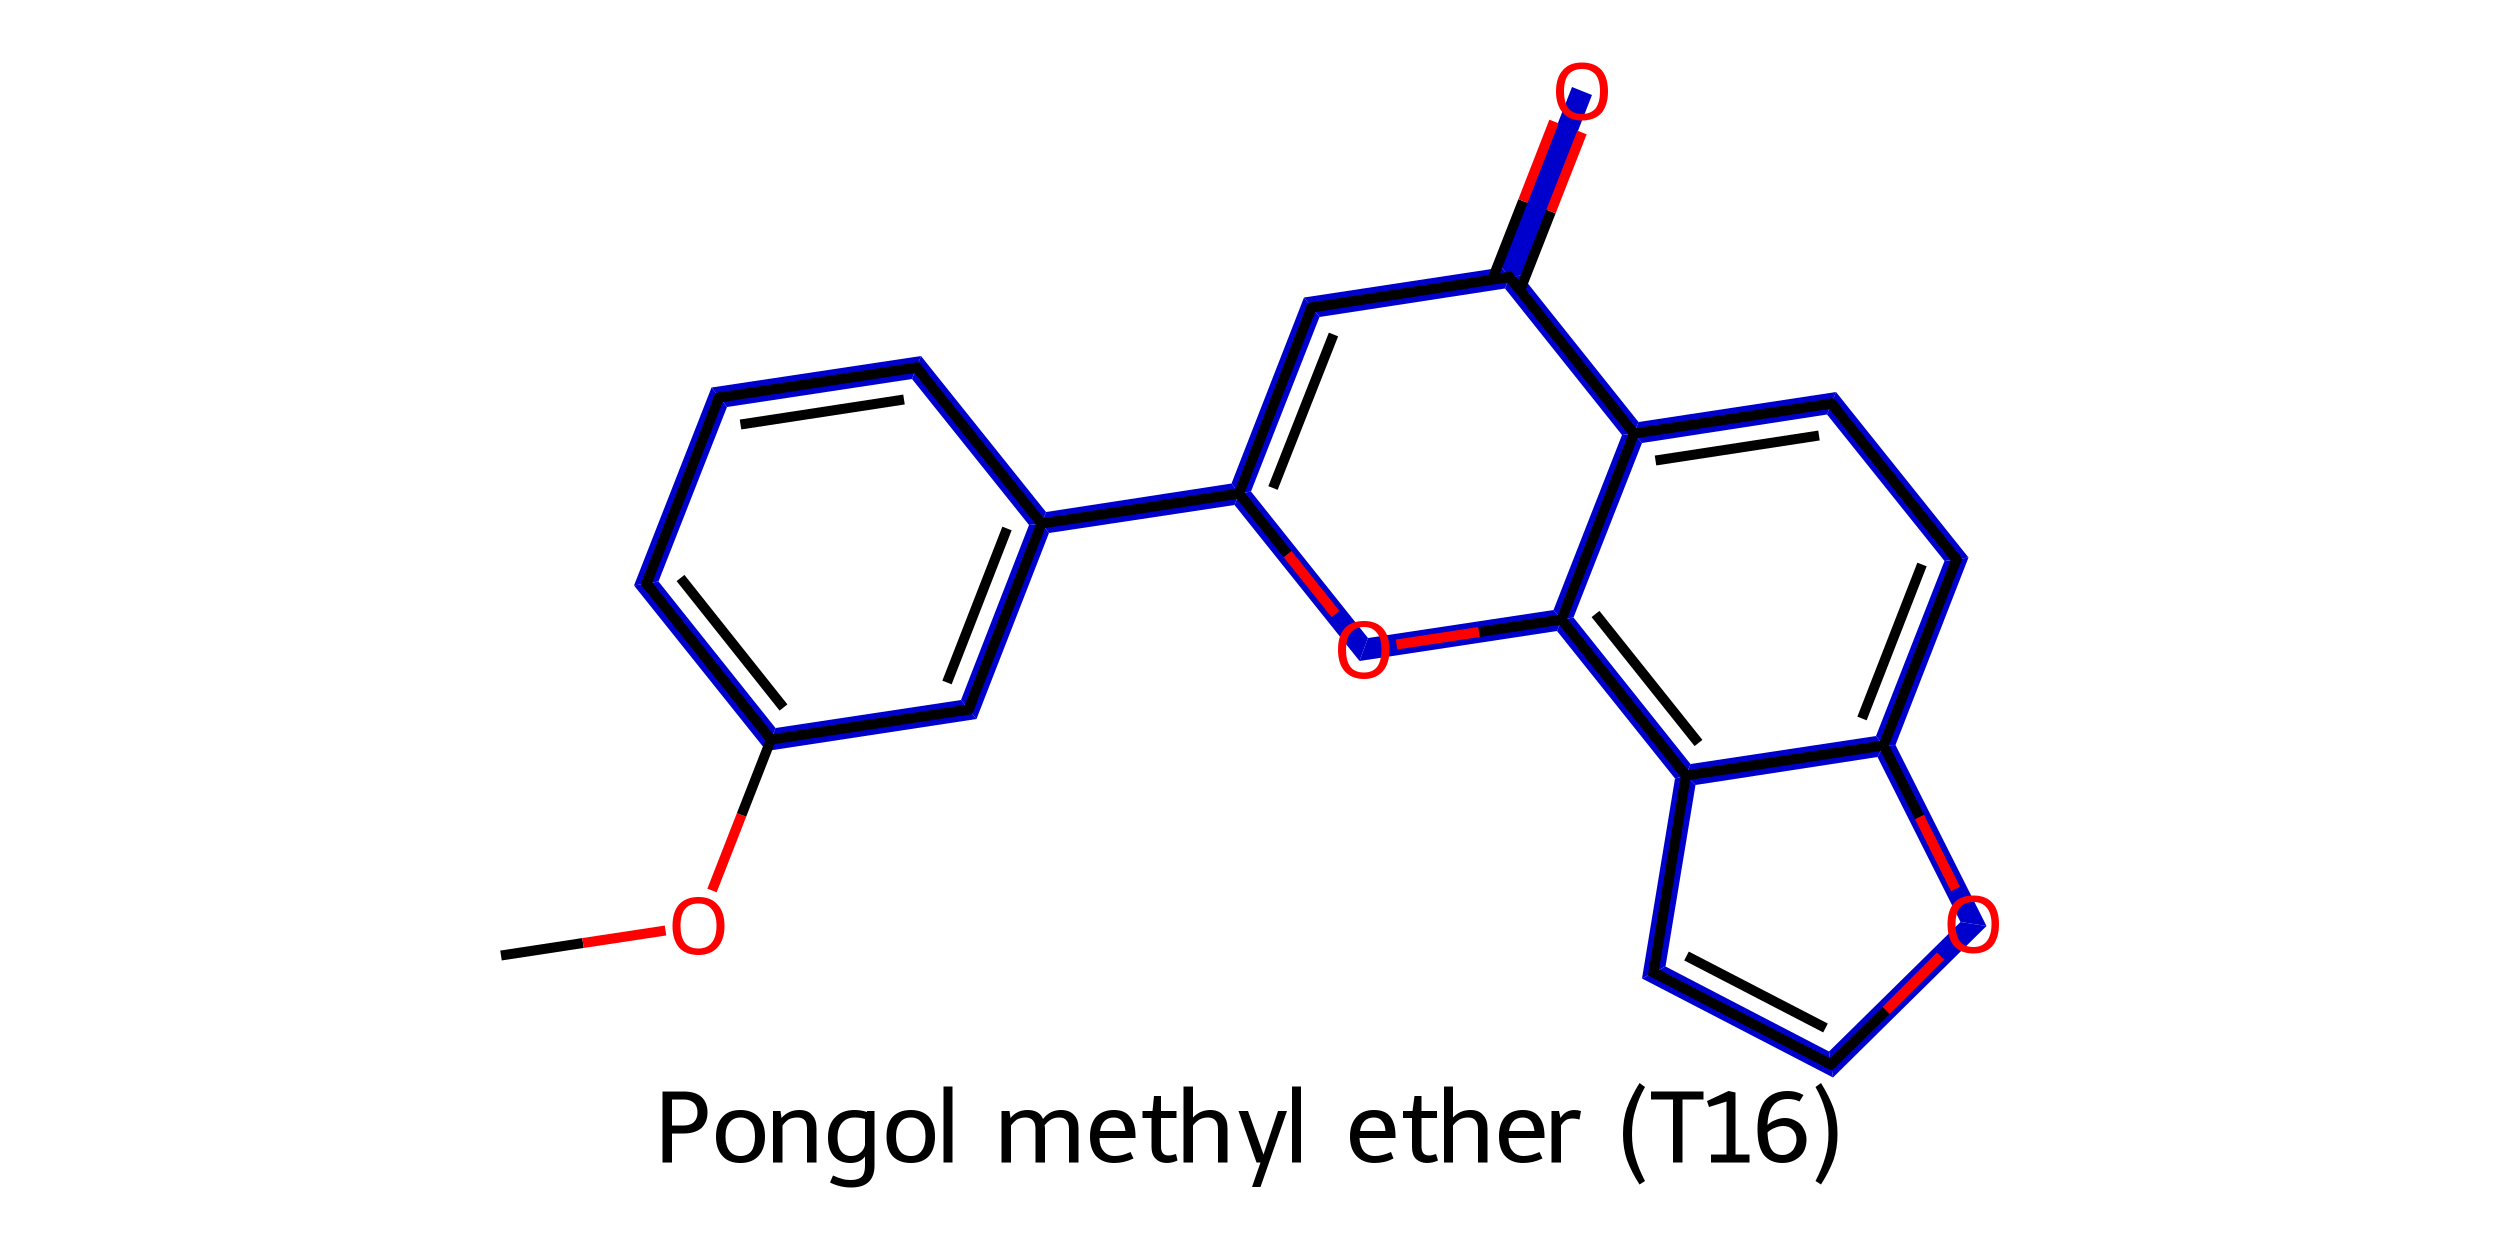
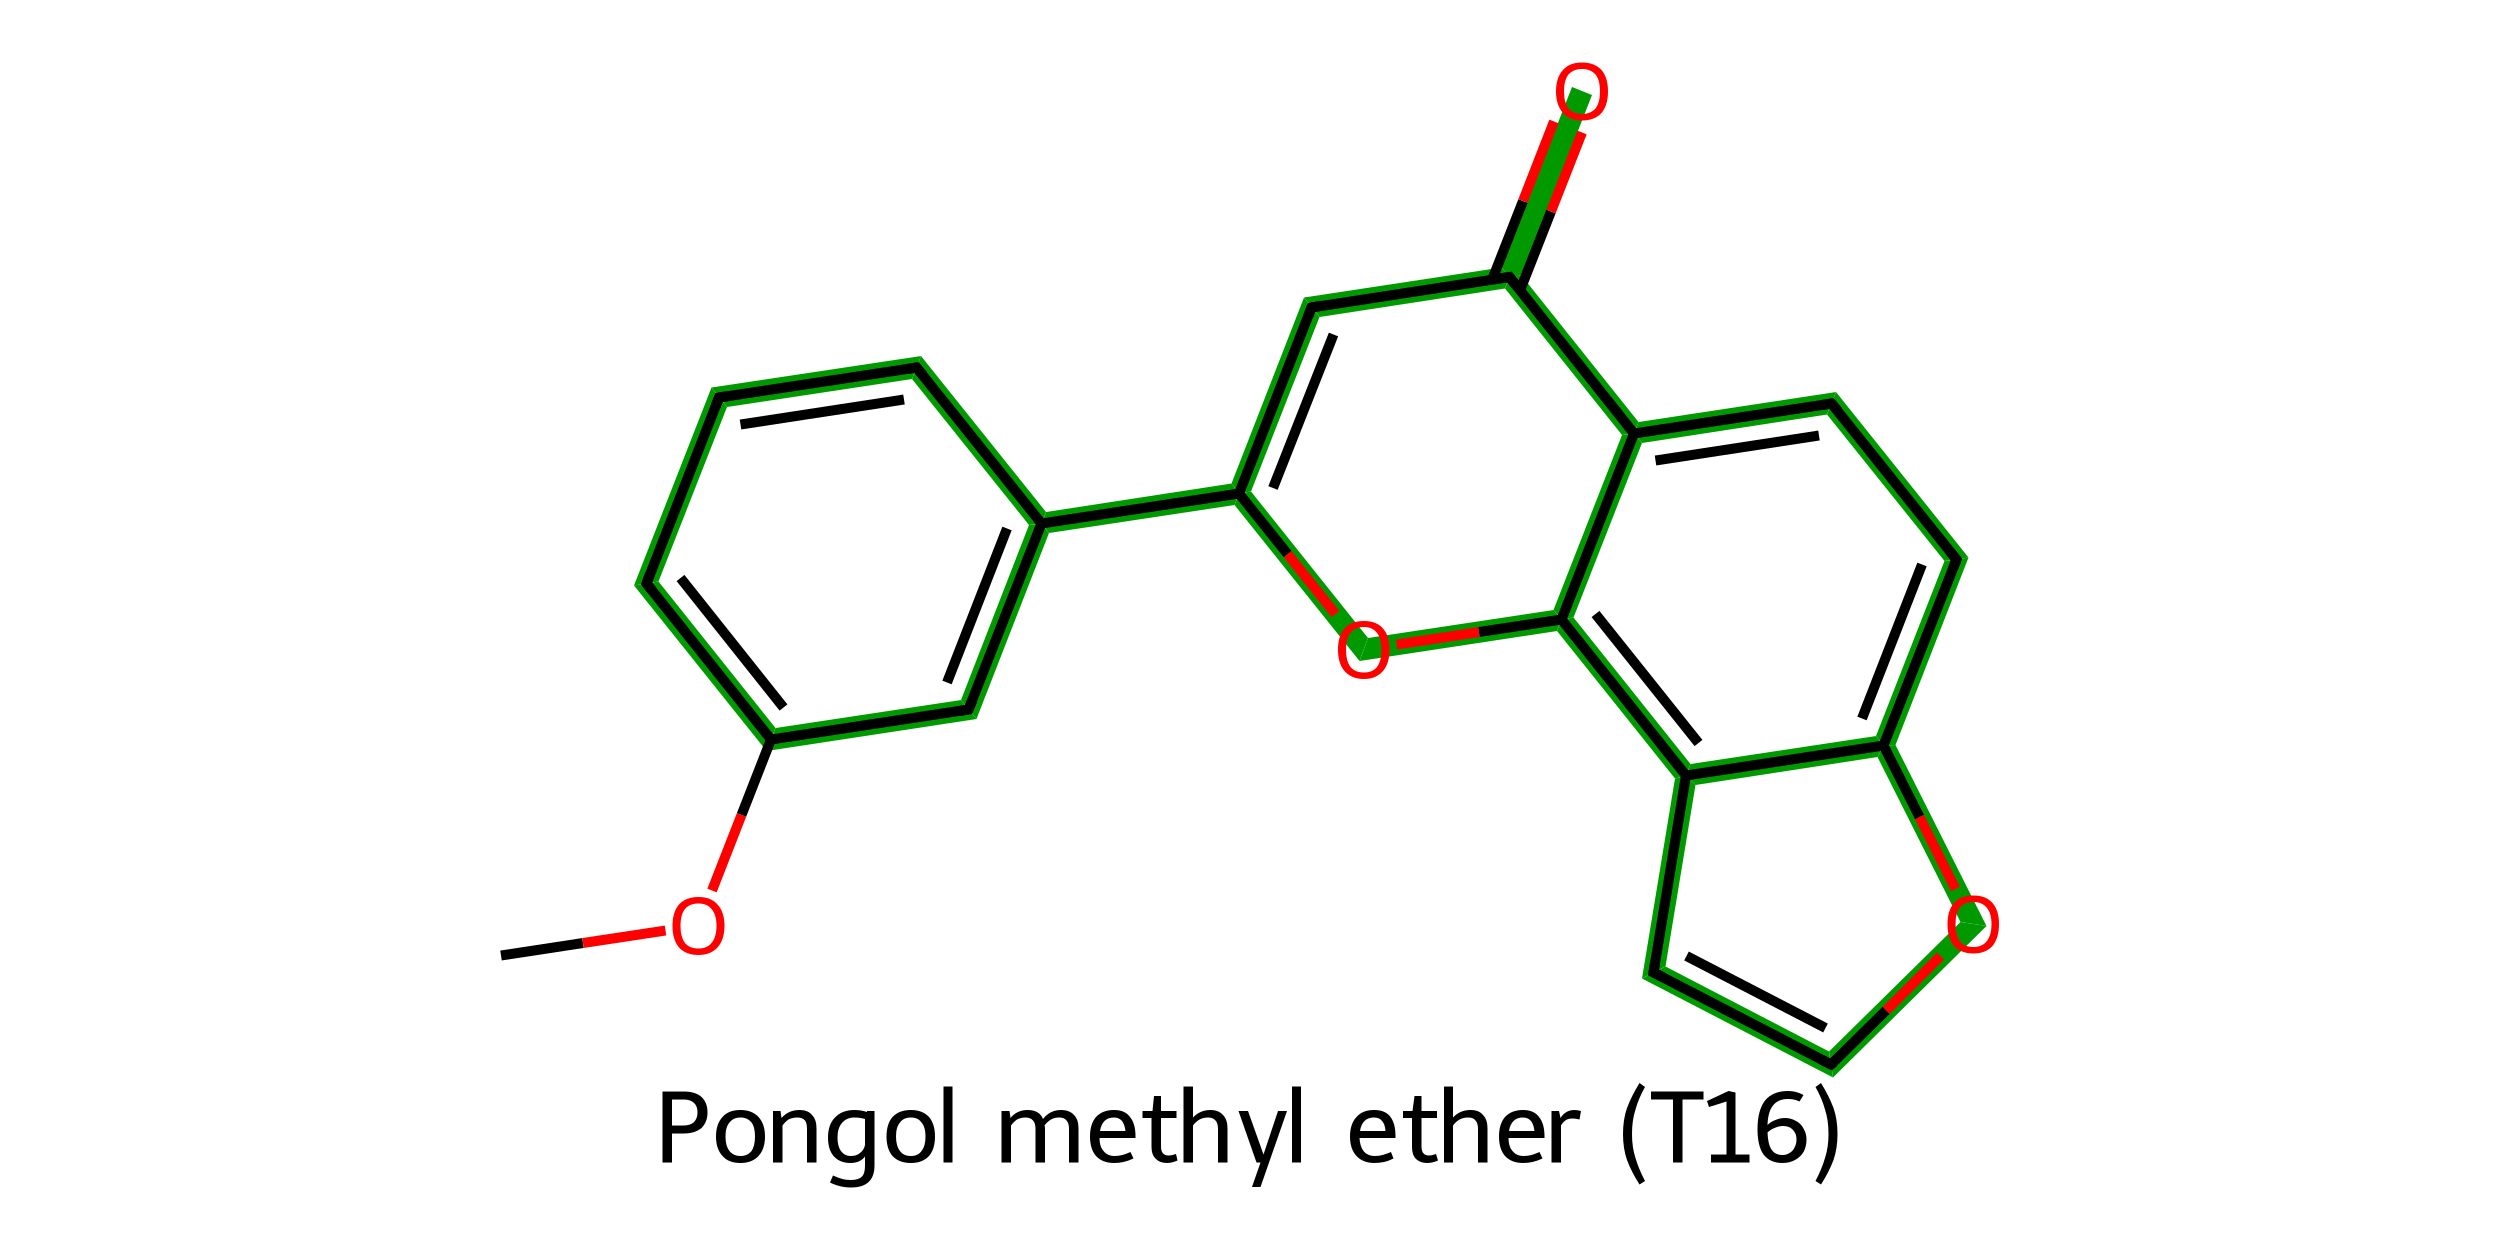
<svg xmlns="http://www.w3.org/2000/svg" version="1.1" baseProfile="full" xml:space="preserve" width="500px" height="250px" viewBox="0 0 500 250">
-   <path class="bond-2 atom-2 atom-3" d="M 131.7,116.3 L 155.1,145.6 L 153.3,150.2 L 126.8,117.1 Z" style="fill:#0000CC;fill-rule:evenodd;fill-opacity:1;stroke:#0000CC;stroke-width:0.0px;stroke-linecap:butt;stroke-linejoin:miter;stroke-opacity:1;" />
-   <path class="bond-21 atom-2 atom-21" d="M 192.2,140.0 L 195.3,143.8 L 153.3,150.2 L 155.1,145.6 Z" style="fill:#0000CC;fill-rule:evenodd;fill-opacity:1;stroke:#0000CC;stroke-width:0.0px;stroke-linecap:butt;stroke-linejoin:miter;stroke-opacity:1;" />
-   <path class="bond-3 atom-3 atom-4" d="M 142.3,77.5 L 145.4,81.4 L 131.7,116.3 L 126.8,117.1 Z" style="fill:#0000CC;fill-rule:evenodd;fill-opacity:1;stroke:#0000CC;stroke-width:0.0px;stroke-linecap:butt;stroke-linejoin:miter;stroke-opacity:1;" />
-   <path class="bond-4 atom-4 atom-5" d="M 184.2,71.2 L 182.4,75.8 L 145.4,81.4 L 142.3,77.5 Z" style="fill:#0000CC;fill-rule:evenodd;fill-opacity:1;stroke:#0000CC;stroke-width:0.0px;stroke-linecap:butt;stroke-linejoin:miter;stroke-opacity:1;" />
-   <path class="bond-5 atom-5 atom-6" d="M 184.2,71.2 L 209.2,102.4 L 208.3,104.7 L 205.8,105.0 L 182.4,75.8 Z" style="fill:#0000CC;fill-rule:evenodd;fill-opacity:1;stroke:#0000CC;stroke-width:0.0px;stroke-linecap:butt;stroke-linejoin:miter;stroke-opacity:1;" />
-   <path class="bond-6 atom-6 atom-7" d="M 246.3,96.7 L 247.8,98.7 L 246.9,101.0 L 209.8,106.6 L 208.3,104.7 L 209.2,102.4 Z" style="fill:#0000CC;fill-rule:evenodd;fill-opacity:1;stroke:#0000CC;stroke-width:0.0px;stroke-linecap:butt;stroke-linejoin:miter;stroke-opacity:1;" />
-   <path class="bond-20 atom-6 atom-21" d="M 208.3,104.7 L 209.8,106.6 L 195.3,143.8 L 192.2,140.0 L 205.8,105.0 Z" style="fill:#0000CC;fill-rule:evenodd;fill-opacity:1;stroke:#0000CC;stroke-width:0.0px;stroke-linecap:butt;stroke-linejoin:miter;stroke-opacity:1;" />
-   <path class="bond-7 atom-7 atom-8" d="M 260.8,59.5 L 263.9,63.4 L 250.2,98.3 L 247.8,98.7 L 246.3,96.7 Z" style="fill:#0000CC;fill-rule:evenodd;fill-opacity:1;stroke:#0000CC;stroke-width:0.0px;stroke-linecap:butt;stroke-linejoin:miter;stroke-opacity:1;" />
-   <path class="bond-22 atom-7 atom-20" d="M 250.2,98.3 L 273.6,127.6 L 271.9,132.2 L 246.9,101.0 L 247.8,98.7 Z" style="fill:#0000CC;fill-rule:evenodd;fill-opacity:1;stroke:#0000CC;stroke-width:0.0px;stroke-linecap:butt;stroke-linejoin:miter;stroke-opacity:1;" />
-   <path class="bond-8 atom-8 atom-9" d="M 300.3,53.5 L 301.9,55.4 L 301.0,57.7 L 263.9,63.4 L 260.8,59.5 Z" style="fill:#0000CC;fill-rule:evenodd;fill-opacity:1;stroke:#0000CC;stroke-width:0.0px;stroke-linecap:butt;stroke-linejoin:miter;stroke-opacity:1;" />
-   <path class="bond-9 atom-9 atom-10" d="M 314.4,17.4 L 318.4,19.0 L 304.3,55.1 L 301.9,55.4 L 300.3,53.5 Z" style="fill:#0000CC;fill-rule:evenodd;fill-opacity:1;stroke:#0000CC;stroke-width:0.0px;stroke-linecap:butt;stroke-linejoin:miter;stroke-opacity:1;" />
-   <path class="bond-10 atom-9 atom-11" d="M 304.3,55.1 L 327.7,84.4 L 326.8,86.7 L 324.4,87.0 L 301.0,57.7 L 301.9,55.4 Z" style="fill:#0000CC;fill-rule:evenodd;fill-opacity:1;stroke:#0000CC;stroke-width:0.0px;stroke-linecap:butt;stroke-linejoin:miter;stroke-opacity:1;" />
-   <path class="bond-11 atom-11 atom-12" d="M 367.2,78.4 L 365.4,82.9 L 328.4,88.6 L 326.8,86.7 L 327.7,84.4 Z" style="fill:#0000CC;fill-rule:evenodd;fill-opacity:1;stroke:#0000CC;stroke-width:0.0px;stroke-linecap:butt;stroke-linejoin:miter;stroke-opacity:1;" />
-   <path class="bond-23 atom-11 atom-19" d="M 326.8,86.7 L 328.4,88.6 L 314.7,123.5 L 312.3,123.9 L 310.7,122.0 L 324.4,87.0 Z" style="fill:#0000CC;fill-rule:evenodd;fill-opacity:1;stroke:#0000CC;stroke-width:0.0px;stroke-linecap:butt;stroke-linejoin:miter;stroke-opacity:1;" />
-   <path class="bond-12 atom-12 atom-13" d="M 367.2,78.4 L 393.7,111.5 L 388.9,112.2 L 365.4,82.9 Z" style="fill:#0000CC;fill-rule:evenodd;fill-opacity:1;stroke:#0000CC;stroke-width:0.0px;stroke-linecap:butt;stroke-linejoin:miter;stroke-opacity:1;" />
-   <path class="bond-13 atom-13 atom-14" d="M 393.7,111.5 L 379.1,149.0 L 376.7,149.1 L 375.2,147.2 L 388.9,112.2 Z" style="fill:#0000CC;fill-rule:evenodd;fill-opacity:1;stroke:#0000CC;stroke-width:0.0px;stroke-linecap:butt;stroke-linejoin:miter;stroke-opacity:1;" />
-   <path class="bond-14 atom-14 atom-15" d="M 379.1,149.0 L 397.3,185.2 L 392.1,184.4 L 375.5,151.4 L 376.7,149.1 Z" style="fill:#0000CC;fill-rule:evenodd;fill-opacity:1;stroke:#0000CC;stroke-width:0.0px;stroke-linecap:butt;stroke-linejoin:miter;stroke-opacity:1;" />
-   <path class="bond-24 atom-14 atom-18" d="M 375.2,147.2 L 376.7,149.1 L 375.5,151.4 L 339.1,157.0 L 337.2,155.1 L 338.1,152.8 Z" style="fill:#0000CC;fill-rule:evenodd;fill-opacity:1;stroke:#0000CC;stroke-width:0.0px;stroke-linecap:butt;stroke-linejoin:miter;stroke-opacity:1;" />
-   <path class="bond-15 atom-15 atom-16" d="M 392.1,184.4 L 397.3,185.2 L 366.6,215.5 L 365.8,210.3 Z" style="fill:#0000CC;fill-rule:evenodd;fill-opacity:1;stroke:#0000CC;stroke-width:0.0px;stroke-linecap:butt;stroke-linejoin:miter;stroke-opacity:1;" />
-   <path class="bond-16 atom-16 atom-17" d="M 333.1,193.3 L 365.8,210.3 L 366.6,215.5 L 328.4,195.7 Z" style="fill:#0000CC;fill-rule:evenodd;fill-opacity:1;stroke:#0000CC;stroke-width:0.0px;stroke-linecap:butt;stroke-linejoin:miter;stroke-opacity:1;" />
-   <path class="bond-17 atom-17 atom-18" d="M 337.2,155.1 L 339.1,157.0 L 333.1,193.3 L 328.4,195.7 L 335.0,155.7 Z" style="fill:#0000CC;fill-rule:evenodd;fill-opacity:1;stroke:#0000CC;stroke-width:0.0px;stroke-linecap:butt;stroke-linejoin:miter;stroke-opacity:1;" />
-   <path class="bond-18 atom-18 atom-19" d="M 314.7,123.5 L 338.1,152.8 L 337.2,155.1 L 335.0,155.7 L 311.4,126.2 L 312.3,123.9 Z" style="fill:#0000CC;fill-rule:evenodd;fill-opacity:1;stroke:#0000CC;stroke-width:0.0px;stroke-linecap:butt;stroke-linejoin:miter;stroke-opacity:1;" />
-   <path class="bond-19 atom-19 atom-20" d="M 310.7,122.0 L 312.3,123.9 L 311.4,126.2 L 271.9,132.2 L 273.6,127.6 Z" style="fill:#0000CC;fill-rule:evenodd;fill-opacity:1;stroke:#0000CC;stroke-width:0.0px;stroke-linecap:butt;stroke-linejoin:miter;stroke-opacity:1;" />
+   <path class="bond-2 atom-2 atom-3" d="M 131.7,116.3 L 155.1,145.6 L 153.3,150.2 L 126.8,117.1 Z" style="fill:#009900;fill-rule:evenodd;fill-opacity:1;stroke:#009900;stroke-width:0.0px;stroke-linecap:butt;stroke-linejoin:miter;stroke-opacity:1;" />
+   <path class="bond-21 atom-2 atom-21" d="M 192.2,140.0 L 195.3,143.8 L 153.3,150.2 L 155.1,145.6 Z" style="fill:#009900;fill-rule:evenodd;fill-opacity:1;stroke:#009900;stroke-width:0.0px;stroke-linecap:butt;stroke-linejoin:miter;stroke-opacity:1;" />
+   <path class="bond-3 atom-3 atom-4" d="M 142.3,77.5 L 145.4,81.4 L 131.7,116.3 L 126.8,117.1 Z" style="fill:#009900;fill-rule:evenodd;fill-opacity:1;stroke:#009900;stroke-width:0.0px;stroke-linecap:butt;stroke-linejoin:miter;stroke-opacity:1;" />
+   <path class="bond-4 atom-4 atom-5" d="M 184.2,71.2 L 182.4,75.8 L 145.4,81.4 L 142.3,77.5 Z" style="fill:#009900;fill-rule:evenodd;fill-opacity:1;stroke:#009900;stroke-width:0.0px;stroke-linecap:butt;stroke-linejoin:miter;stroke-opacity:1;" />
+   <path class="bond-5 atom-5 atom-6" d="M 184.2,71.2 L 209.2,102.4 L 208.3,104.7 L 205.8,105.0 L 182.4,75.8 Z" style="fill:#009900;fill-rule:evenodd;fill-opacity:1;stroke:#009900;stroke-width:0.0px;stroke-linecap:butt;stroke-linejoin:miter;stroke-opacity:1;" />
+   <path class="bond-6 atom-6 atom-7" d="M 246.3,96.7 L 247.8,98.7 L 246.9,101.0 L 209.8,106.6 L 208.3,104.7 L 209.2,102.4 Z" style="fill:#009900;fill-rule:evenodd;fill-opacity:1;stroke:#009900;stroke-width:0.0px;stroke-linecap:butt;stroke-linejoin:miter;stroke-opacity:1;" />
+   <path class="bond-20 atom-6 atom-21" d="M 208.3,104.7 L 209.8,106.6 L 195.3,143.8 L 192.2,140.0 L 205.8,105.0 Z" style="fill:#009900;fill-rule:evenodd;fill-opacity:1;stroke:#009900;stroke-width:0.0px;stroke-linecap:butt;stroke-linejoin:miter;stroke-opacity:1;" />
+   <path class="bond-7 atom-7 atom-8" d="M 260.8,59.5 L 263.9,63.4 L 250.2,98.3 L 247.8,98.7 L 246.3,96.7 Z" style="fill:#009900;fill-rule:evenodd;fill-opacity:1;stroke:#009900;stroke-width:0.0px;stroke-linecap:butt;stroke-linejoin:miter;stroke-opacity:1;" />
+   <path class="bond-22 atom-7 atom-20" d="M 250.2,98.3 L 273.6,127.6 L 271.9,132.2 L 246.9,101.0 L 247.8,98.7 Z" style="fill:#009900;fill-rule:evenodd;fill-opacity:1;stroke:#009900;stroke-width:0.0px;stroke-linecap:butt;stroke-linejoin:miter;stroke-opacity:1;" />
+   <path class="bond-8 atom-8 atom-9" d="M 300.3,53.5 L 301.9,55.4 L 301.0,57.7 L 263.9,63.4 L 260.8,59.5 Z" style="fill:#009900;fill-rule:evenodd;fill-opacity:1;stroke:#009900;stroke-width:0.0px;stroke-linecap:butt;stroke-linejoin:miter;stroke-opacity:1;" />
+   <path class="bond-9 atom-9 atom-10" d="M 314.4,17.4 L 318.4,19.0 L 304.3,55.1 L 301.9,55.4 L 300.3,53.5 Z" style="fill:#009900;fill-rule:evenodd;fill-opacity:1;stroke:#009900;stroke-width:0.0px;stroke-linecap:butt;stroke-linejoin:miter;stroke-opacity:1;" />
+   <path class="bond-10 atom-9 atom-11" d="M 304.3,55.1 L 327.7,84.4 L 326.8,86.7 L 324.4,87.0 L 301.0,57.7 L 301.9,55.4 Z" style="fill:#009900;fill-rule:evenodd;fill-opacity:1;stroke:#009900;stroke-width:0.0px;stroke-linecap:butt;stroke-linejoin:miter;stroke-opacity:1;" />
+   <path class="bond-11 atom-11 atom-12" d="M 367.2,78.4 L 365.4,82.9 L 328.4,88.6 L 326.8,86.7 L 327.7,84.4 Z" style="fill:#009900;fill-rule:evenodd;fill-opacity:1;stroke:#009900;stroke-width:0.0px;stroke-linecap:butt;stroke-linejoin:miter;stroke-opacity:1;" />
+   <path class="bond-23 atom-11 atom-19" d="M 326.8,86.7 L 328.4,88.6 L 314.7,123.5 L 312.3,123.9 L 310.7,122.0 L 324.4,87.0 Z" style="fill:#009900;fill-rule:evenodd;fill-opacity:1;stroke:#009900;stroke-width:0.0px;stroke-linecap:butt;stroke-linejoin:miter;stroke-opacity:1;" />
+   <path class="bond-12 atom-12 atom-13" d="M 367.2,78.4 L 393.7,111.5 L 388.9,112.2 L 365.4,82.9 Z" style="fill:#009900;fill-rule:evenodd;fill-opacity:1;stroke:#009900;stroke-width:0.0px;stroke-linecap:butt;stroke-linejoin:miter;stroke-opacity:1;" />
+   <path class="bond-13 atom-13 atom-14" d="M 393.7,111.5 L 379.1,149.0 L 376.7,149.1 L 375.2,147.2 L 388.9,112.2 Z" style="fill:#009900;fill-rule:evenodd;fill-opacity:1;stroke:#009900;stroke-width:0.0px;stroke-linecap:butt;stroke-linejoin:miter;stroke-opacity:1;" />
+   <path class="bond-14 atom-14 atom-15" d="M 379.1,149.0 L 397.3,185.2 L 392.1,184.4 L 375.5,151.4 L 376.7,149.1 Z" style="fill:#009900;fill-rule:evenodd;fill-opacity:1;stroke:#009900;stroke-width:0.0px;stroke-linecap:butt;stroke-linejoin:miter;stroke-opacity:1;" />
+   <path class="bond-24 atom-14 atom-18" d="M 375.2,147.2 L 376.7,149.1 L 375.5,151.4 L 339.1,157.0 L 337.2,155.1 L 338.1,152.8 Z" style="fill:#009900;fill-rule:evenodd;fill-opacity:1;stroke:#009900;stroke-width:0.0px;stroke-linecap:butt;stroke-linejoin:miter;stroke-opacity:1;" />
+   <path class="bond-15 atom-15 atom-16" d="M 392.1,184.4 L 397.3,185.2 L 366.6,215.5 L 365.8,210.3 Z" style="fill:#009900;fill-rule:evenodd;fill-opacity:1;stroke:#009900;stroke-width:0.0px;stroke-linecap:butt;stroke-linejoin:miter;stroke-opacity:1;" />
+   <path class="bond-16 atom-16 atom-17" d="M 333.1,193.3 L 365.8,210.3 L 366.6,215.5 L 328.4,195.7 Z" style="fill:#009900;fill-rule:evenodd;fill-opacity:1;stroke:#009900;stroke-width:0.0px;stroke-linecap:butt;stroke-linejoin:miter;stroke-opacity:1;" />
+   <path class="bond-17 atom-17 atom-18" d="M 337.2,155.1 L 339.1,157.0 L 333.1,193.3 L 328.4,195.7 L 335.0,155.7 Z" style="fill:#009900;fill-rule:evenodd;fill-opacity:1;stroke:#009900;stroke-width:0.0px;stroke-linecap:butt;stroke-linejoin:miter;stroke-opacity:1;" />
+   <path class="bond-18 atom-18 atom-19" d="M 314.7,123.5 L 338.1,152.8 L 337.2,155.1 L 335.0,155.7 L 311.4,126.2 L 312.3,123.9 Z" style="fill:#009900;fill-rule:evenodd;fill-opacity:1;stroke:#009900;stroke-width:0.0px;stroke-linecap:butt;stroke-linejoin:miter;stroke-opacity:1;" />
+   <path class="bond-19 atom-19 atom-20" d="M 310.7,122.0 L 312.3,123.9 L 311.4,126.2 L 271.9,132.2 L 273.6,127.6 Z" style="fill:#009900;fill-rule:evenodd;fill-opacity:1;stroke:#009900;stroke-width:0.0px;stroke-linecap:butt;stroke-linejoin:miter;stroke-opacity:1;" />
  <path class="bond-0 atom-0 atom-1" d="M 100.2,191.1 L 116.6,188.6" style="fill:none;fill-rule:evenodd;stroke:#000000;stroke-width:2.0px;stroke-linecap:butt;stroke-linejoin:miter;stroke-opacity:1" />
  <path class="bond-0 atom-0 atom-1" d="M 116.6,188.6 L 133.1,186.1" style="fill:none;fill-rule:evenodd;stroke:#FF0000;stroke-width:2.0px;stroke-linecap:butt;stroke-linejoin:miter;stroke-opacity:1" />
  <path class="bond-1 atom-1 atom-2" d="M 142.4,178.1 L 148.3,163.0" style="fill:none;fill-rule:evenodd;stroke:#FF0000;stroke-width:2.0px;stroke-linecap:butt;stroke-linejoin:miter;stroke-opacity:1" />
  <path class="bond-1 atom-1 atom-2" d="M 148.3,163.0 L 154.2,147.9" style="fill:none;fill-rule:evenodd;stroke:#000000;stroke-width:2.0px;stroke-linecap:butt;stroke-linejoin:miter;stroke-opacity:1" />
  <path class="bond-2 atom-2 atom-3" d="M 154.2,147.9 L 129.3,116.7" style="fill:none;fill-rule:evenodd;stroke:#000000;stroke-width:2.0px;stroke-linecap:butt;stroke-linejoin:miter;stroke-opacity:1" />
  <path class="bond-2 atom-2 atom-3" d="M 156.7,141.5 L 136.1,115.6" style="fill:none;fill-rule:evenodd;stroke:#000000;stroke-width:2.0px;stroke-linecap:butt;stroke-linejoin:miter;stroke-opacity:1" />
  <path class="bond-3 atom-3 atom-4" d="M 129.3,116.7 L 143.8,79.5" style="fill:none;fill-rule:evenodd;stroke:#000000;stroke-width:2.0px;stroke-linecap:butt;stroke-linejoin:miter;stroke-opacity:1" />
  <path class="bond-4 atom-4 atom-5" d="M 143.8,79.5 L 183.3,73.5" style="fill:none;fill-rule:evenodd;stroke:#000000;stroke-width:2.0px;stroke-linecap:butt;stroke-linejoin:miter;stroke-opacity:1" />
  <path class="bond-4 atom-4 atom-5" d="M 148.1,84.9 L 180.8,79.9" style="fill:none;fill-rule:evenodd;stroke:#000000;stroke-width:2.0px;stroke-linecap:butt;stroke-linejoin:miter;stroke-opacity:1" />
  <path class="bond-5 atom-5 atom-6" d="M 183.3,73.5 L 208.3,104.7" style="fill:none;fill-rule:evenodd;stroke:#000000;stroke-width:2.0px;stroke-linecap:butt;stroke-linejoin:miter;stroke-opacity:1" />
  <path class="bond-6 atom-6 atom-7" d="M 208.3,104.7 L 247.8,98.7" style="fill:none;fill-rule:evenodd;stroke:#000000;stroke-width:2.0px;stroke-linecap:butt;stroke-linejoin:miter;stroke-opacity:1" />
  <path class="bond-7 atom-7 atom-8" d="M 247.8,98.7 L 262.3,61.5" style="fill:none;fill-rule:evenodd;stroke:#000000;stroke-width:2.0px;stroke-linecap:butt;stroke-linejoin:miter;stroke-opacity:1" />
  <path class="bond-7 atom-7 atom-8" d="M 254.6,97.6 L 266.7,66.9" style="fill:none;fill-rule:evenodd;stroke:#000000;stroke-width:2.0px;stroke-linecap:butt;stroke-linejoin:miter;stroke-opacity:1" />
  <path class="bond-8 atom-8 atom-9" d="M 262.3,61.5 L 301.9,55.4" style="fill:none;fill-rule:evenodd;stroke:#000000;stroke-width:2.0px;stroke-linecap:butt;stroke-linejoin:miter;stroke-opacity:1" />
  <path class="bond-9 atom-9 atom-10" d="M 304.0,58.1 L 310.2,42.3" style="fill:none;fill-rule:evenodd;stroke:#000000;stroke-width:2.0px;stroke-linecap:butt;stroke-linejoin:miter;stroke-opacity:1" />
  <path class="bond-9 atom-9 atom-10" d="M 310.2,42.3 L 316.4,26.5" style="fill:none;fill-rule:evenodd;stroke:#FF0000;stroke-width:2.0px;stroke-linecap:butt;stroke-linejoin:miter;stroke-opacity:1" />
  <path class="bond-9 atom-9 atom-10" d="M 298.4,56.0 L 304.6,40.2" style="fill:none;fill-rule:evenodd;stroke:#000000;stroke-width:2.0px;stroke-linecap:butt;stroke-linejoin:miter;stroke-opacity:1" />
  <path class="bond-9 atom-9 atom-10" d="M 304.6,40.2 L 310.8,24.3" style="fill:none;fill-rule:evenodd;stroke:#FF0000;stroke-width:2.0px;stroke-linecap:butt;stroke-linejoin:miter;stroke-opacity:1" />
  <path class="bond-10 atom-9 atom-11" d="M 301.9,55.4 L 326.8,86.7" style="fill:none;fill-rule:evenodd;stroke:#000000;stroke-width:2.0px;stroke-linecap:butt;stroke-linejoin:miter;stroke-opacity:1" />
  <path class="bond-11 atom-11 atom-12" d="M 326.8,86.7 L 366.3,80.7" style="fill:none;fill-rule:evenodd;stroke:#000000;stroke-width:2.0px;stroke-linecap:butt;stroke-linejoin:miter;stroke-opacity:1" />
  <path class="bond-11 atom-11 atom-12" d="M 331.1,92.1 L 363.8,87.1" style="fill:none;fill-rule:evenodd;stroke:#000000;stroke-width:2.0px;stroke-linecap:butt;stroke-linejoin:miter;stroke-opacity:1" />
  <path class="bond-12 atom-12 atom-13" d="M 366.3,80.7 L 391.3,111.9" style="fill:none;fill-rule:evenodd;stroke:#000000;stroke-width:2.0px;stroke-linecap:butt;stroke-linejoin:miter;stroke-opacity:1" />
  <path class="bond-13 atom-13 atom-14" d="M 391.3,111.9 L 376.7,149.1" style="fill:none;fill-rule:evenodd;stroke:#000000;stroke-width:2.0px;stroke-linecap:butt;stroke-linejoin:miter;stroke-opacity:1" />
  <path class="bond-13 atom-13 atom-14" d="M 384.4,112.9 L 372.4,143.7" style="fill:none;fill-rule:evenodd;stroke:#000000;stroke-width:2.0px;stroke-linecap:butt;stroke-linejoin:miter;stroke-opacity:1" />
  <path class="bond-14 atom-14 atom-15" d="M 376.7,149.1 L 383.9,163.4" style="fill:none;fill-rule:evenodd;stroke:#000000;stroke-width:2.0px;stroke-linecap:butt;stroke-linejoin:miter;stroke-opacity:1" />
  <path class="bond-14 atom-14 atom-15" d="M 383.9,163.4 L 391.1,177.8" style="fill:none;fill-rule:evenodd;stroke:#FF0000;stroke-width:2.0px;stroke-linecap:butt;stroke-linejoin:miter;stroke-opacity:1" />
  <path class="bond-15 atom-15 atom-16" d="M 388.1,191.2 L 377.2,202.1" style="fill:none;fill-rule:evenodd;stroke:#FF0000;stroke-width:2.0px;stroke-linecap:butt;stroke-linejoin:miter;stroke-opacity:1" />
  <path class="bond-15 atom-15 atom-16" d="M 377.2,202.1 L 366.2,212.9" style="fill:none;fill-rule:evenodd;stroke:#000000;stroke-width:2.0px;stroke-linecap:butt;stroke-linejoin:miter;stroke-opacity:1" />
  <path class="bond-16 atom-16 atom-17" d="M 366.2,212.9 L 330.7,194.5" style="fill:none;fill-rule:evenodd;stroke:#000000;stroke-width:2.0px;stroke-linecap:butt;stroke-linejoin:miter;stroke-opacity:1" />
  <path class="bond-16 atom-16 atom-17" d="M 365.1,205.6 L 337.3,191.2" style="fill:none;fill-rule:evenodd;stroke:#000000;stroke-width:2.0px;stroke-linecap:butt;stroke-linejoin:miter;stroke-opacity:1" />
  <path class="bond-17 atom-17 atom-18" d="M 330.7,194.5 L 337.2,155.1" style="fill:none;fill-rule:evenodd;stroke:#000000;stroke-width:2.0px;stroke-linecap:butt;stroke-linejoin:miter;stroke-opacity:1" />
  <path class="bond-18 atom-18 atom-19" d="M 337.2,155.1 L 312.3,123.9" style="fill:none;fill-rule:evenodd;stroke:#000000;stroke-width:2.0px;stroke-linecap:butt;stroke-linejoin:miter;stroke-opacity:1" />
  <path class="bond-18 atom-18 atom-19" d="M 339.7,148.6 L 319.1,122.8" style="fill:none;fill-rule:evenodd;stroke:#000000;stroke-width:2.0px;stroke-linecap:butt;stroke-linejoin:miter;stroke-opacity:1" />
  <path class="bond-19 atom-19 atom-20" d="M 312.3,123.9 L 295.8,126.4" style="fill:none;fill-rule:evenodd;stroke:#000000;stroke-width:2.0px;stroke-linecap:butt;stroke-linejoin:miter;stroke-opacity:1" />
  <path class="bond-19 atom-19 atom-20" d="M 295.8,126.4 L 279.3,128.9" style="fill:none;fill-rule:evenodd;stroke:#FF0000;stroke-width:2.0px;stroke-linecap:butt;stroke-linejoin:miter;stroke-opacity:1" />
  <path class="bond-20 atom-6 atom-21" d="M 208.3,104.7 L 193.7,141.9" style="fill:none;fill-rule:evenodd;stroke:#000000;stroke-width:2.0px;stroke-linecap:butt;stroke-linejoin:miter;stroke-opacity:1" />
  <path class="bond-20 atom-6 atom-21" d="M 201.4,105.7 L 189.4,136.5" style="fill:none;fill-rule:evenodd;stroke:#000000;stroke-width:2.0px;stroke-linecap:butt;stroke-linejoin:miter;stroke-opacity:1" />
  <path class="bond-21 atom-21 atom-2" d="M 193.7,141.9 L 154.2,147.9" style="fill:none;fill-rule:evenodd;stroke:#000000;stroke-width:2.0px;stroke-linecap:butt;stroke-linejoin:miter;stroke-opacity:1" />
  <path class="bond-22 atom-20 atom-7" d="M 267.1,122.8 L 257.5,110.8" style="fill:none;fill-rule:evenodd;stroke:#FF0000;stroke-width:2.0px;stroke-linecap:butt;stroke-linejoin:miter;stroke-opacity:1" />
  <path class="bond-22 atom-20 atom-7" d="M 257.5,110.8 L 247.8,98.7" style="fill:none;fill-rule:evenodd;stroke:#000000;stroke-width:2.0px;stroke-linecap:butt;stroke-linejoin:miter;stroke-opacity:1" />
  <path class="bond-23 atom-19 atom-11" d="M 312.3,123.9 L 326.8,86.7" style="fill:none;fill-rule:evenodd;stroke:#000000;stroke-width:2.0px;stroke-linecap:butt;stroke-linejoin:miter;stroke-opacity:1" />
  <path class="bond-24 atom-18 atom-14" d="M 337.2,155.1 L 376.7,149.1" style="fill:none;fill-rule:evenodd;stroke:#000000;stroke-width:2.0px;stroke-linecap:butt;stroke-linejoin:miter;stroke-opacity:1" />
  <path d="M 130.5,118.2 L 129.3,116.7 L 130.0,114.8" style="fill:none;stroke:#000000;stroke-width:2.0px;stroke-linecap:butt;stroke-linejoin:miter;stroke-opacity:1;" />
  <path d="M 143.1,81.3 L 143.8,79.5 L 145.8,79.2" style="fill:none;stroke:#000000;stroke-width:2.0px;stroke-linecap:butt;stroke-linejoin:miter;stroke-opacity:1;" />
  <path d="M 181.4,73.8 L 183.3,73.5 L 184.6,75.0" style="fill:none;stroke:#000000;stroke-width:2.0px;stroke-linecap:butt;stroke-linejoin:miter;stroke-opacity:1;" />
  <path d="M 261.6,63.3 L 262.3,61.5 L 264.3,61.1" style="fill:none;stroke:#000000;stroke-width:2.0px;stroke-linecap:butt;stroke-linejoin:miter;stroke-opacity:1;" />
  <path d="M 299.9,55.7 L 301.9,55.4 L 303.1,57.0" style="fill:none;stroke:#000000;stroke-width:2.0px;stroke-linecap:butt;stroke-linejoin:miter;stroke-opacity:1;" />
  <path d="M 364.4,81.0 L 366.3,80.7 L 367.6,82.2" style="fill:none;stroke:#000000;stroke-width:2.0px;stroke-linecap:butt;stroke-linejoin:miter;stroke-opacity:1;" />
  <path d="M 390.0,110.3 L 391.3,111.9 L 390.6,113.7" style="fill:none;stroke:#000000;stroke-width:2.0px;stroke-linecap:butt;stroke-linejoin:miter;stroke-opacity:1;" />
  <path d="M 366.8,212.4 L 366.2,212.9 L 364.4,212.0" style="fill:none;stroke:#000000;stroke-width:2.0px;stroke-linecap:butt;stroke-linejoin:miter;stroke-opacity:1;" />
  <path d="M 332.5,195.4 L 330.7,194.5 L 331.0,192.6" style="fill:none;stroke:#000000;stroke-width:2.0px;stroke-linecap:butt;stroke-linejoin:miter;stroke-opacity:1;" />
  <path d="M 194.5,140.0 L 193.7,141.9 L 191.8,142.2" style="fill:none;stroke:#000000;stroke-width:2.0px;stroke-linecap:butt;stroke-linejoin:miter;stroke-opacity:1;" />
  <path class="atom-1" d="M 134.5 185.2 Q 134.5 182.4, 135.8 180.9 Q 137.2 179.4, 139.7 179.4 Q 142.2 179.4, 143.5 180.9 Q 144.9 182.4, 144.9 185.2 Q 144.9 187.9, 143.5 189.5 Q 142.1 191.0, 139.7 191.0 Q 137.2 191.0, 135.8 189.5 Q 134.5 187.9, 134.5 185.2 M 139.7 189.7 Q 141.4 189.7, 142.3 188.6 Q 143.3 187.4, 143.3 185.2 Q 143.3 182.9, 142.3 181.8 Q 141.4 180.7, 139.7 180.7 Q 137.9 180.7, 137.0 181.8 Q 136.1 182.9, 136.1 185.2 Q 136.1 187.4, 137.0 188.6 Q 137.9 189.7, 139.7 189.7 " fill="#FF0000" />
  <path class="atom-10" d="M 311.2 18.3 Q 311.2 15.5, 312.6 14.0 Q 313.9 12.5, 316.4 12.5 Q 318.9 12.5, 320.3 14.0 Q 321.6 15.5, 321.6 18.3 Q 321.6 21.0, 320.3 22.6 Q 318.9 24.1, 316.4 24.1 Q 313.9 24.1, 312.6 22.6 Q 311.2 21.0, 311.2 18.3 M 316.4 22.8 Q 318.1 22.8, 319.1 21.7 Q 320.0 20.5, 320.0 18.3 Q 320.0 16.0, 319.1 14.9 Q 318.1 13.8, 316.4 13.8 Q 314.7 13.8, 313.7 14.9 Q 312.8 16.0, 312.8 18.3 Q 312.8 20.5, 313.7 21.7 Q 314.7 22.8, 316.4 22.8 " fill="#FF0000" />
  <path class="atom-15" d="M 389.5 184.8 Q 389.5 182.1, 390.8 180.6 Q 392.1 179.1, 394.7 179.1 Q 397.2 179.1, 398.5 180.6 Q 399.8 182.1, 399.8 184.8 Q 399.8 187.6, 398.5 189.2 Q 397.1 190.7, 394.7 190.7 Q 392.2 190.7, 390.8 189.2 Q 389.5 187.6, 389.5 184.8 M 394.7 189.4 Q 396.4 189.4, 397.3 188.3 Q 398.3 187.1, 398.3 184.8 Q 398.3 182.6, 397.3 181.5 Q 396.4 180.4, 394.7 180.4 Q 392.9 180.4, 392.0 181.5 Q 391.1 182.6, 391.1 184.8 Q 391.1 187.1, 392.0 188.3 Q 392.9 189.4, 394.7 189.4 " fill="#FF0000" />
  <path class="atom-20" d="M 267.6 129.9 Q 267.6 127.2, 268.9 125.7 Q 270.2 124.2, 272.8 124.2 Q 275.3 124.2, 276.6 125.7 Q 277.9 127.2, 277.9 129.9 Q 277.9 132.7, 276.6 134.2 Q 275.2 135.8, 272.8 135.8 Q 270.3 135.8, 268.9 134.2 Q 267.6 132.7, 267.6 129.9 M 272.8 134.5 Q 274.5 134.5, 275.4 133.4 Q 276.3 132.2, 276.3 129.9 Q 276.3 127.7, 275.4 126.6 Q 274.5 125.4, 272.8 125.4 Q 271.0 125.4, 270.1 126.6 Q 269.2 127.7, 269.2 129.9 Q 269.2 132.2, 270.1 133.4 Q 271.0 134.5, 272.8 134.5 " fill="#FF0000" />
  <path class="legend" d="M 136.7 218.3 Q 139.1 218.3, 140.3 219.4 Q 141.5 220.5, 141.5 222.5 Q 141.5 224.4, 140.3 225.6 Q 139.0 226.7, 136.7 226.7 L 134.4 226.7 L 134.4 232.5 L 132.5 232.5 L 132.5 218.3 L 136.7 218.3 M 136.7 225.1 Q 138.1 225.1, 138.8 224.4 Q 139.5 223.7, 139.5 222.5 Q 139.5 221.2, 138.8 220.6 Q 138.1 219.9, 136.7 219.9 L 134.4 219.9 L 134.4 225.1 L 136.7 225.1 " fill="#000000" />
  <path class="legend" d="M 143.2 227.3 Q 143.2 224.8, 144.5 223.4 Q 145.7 222.0, 148.1 222.0 Q 150.4 222.0, 151.7 223.4 Q 153.0 224.8, 153.0 227.3 Q 153.0 229.8, 151.7 231.2 Q 150.4 232.6, 148.1 232.6 Q 145.7 232.6, 144.5 231.2 Q 143.2 229.8, 143.2 227.3 M 145.1 227.3 Q 145.1 229.2, 145.9 230.2 Q 146.7 231.2, 148.1 231.2 Q 149.5 231.2, 150.3 230.2 Q 151.0 229.2, 151.0 227.3 Q 151.0 225.4, 150.3 224.5 Q 149.5 223.5, 148.1 223.5 Q 146.7 223.5, 145.9 224.5 Q 145.1 225.4, 145.1 227.3 " fill="#000000" />
  <path class="legend" d="M 159.9 222.0 Q 161.6 222.0, 162.4 223.0 Q 163.3 223.9, 163.3 225.7 L 163.3 232.5 L 161.4 232.5 L 161.4 225.8 Q 161.4 224.6, 161.0 224.1 Q 160.5 223.5, 159.5 223.5 Q 158.5 223.5, 157.7 223.9 Q 157.0 224.4, 156.5 225.1 L 156.5 232.5 L 154.6 232.5 L 154.6 222.2 L 156.1 222.2 L 156.3 223.6 Q 157.7 222.0, 159.9 222.0 " fill="#000000" />
  <path class="legend" d="M 174.9 222.2 L 174.9 233.1 Q 174.9 237.5, 170.2 237.5 Q 168.0 237.5, 166.0 236.5 L 166.6 235.1 Q 167.7 235.6, 168.5 235.8 Q 169.2 236.0, 170.2 236.0 Q 171.7 236.0, 172.4 235.3 Q 173.0 234.7, 173.0 233.1 L 173.0 231.3 Q 172.0 232.6, 170.1 232.6 Q 168.0 232.6, 166.8 231.3 Q 165.6 230.0, 165.6 227.5 Q 165.6 224.9, 167.0 223.5 Q 168.4 222.0, 170.9 222.0 Q 172.2 222.0, 173.4 222.4 L 173.4 222.2 L 174.9 222.2 M 170.2 231.2 Q 171.3 231.2, 172.0 230.6 Q 172.8 230.0, 173.0 229.0 L 173.0 223.8 Q 172.0 223.5, 170.9 223.5 Q 169.3 223.5, 168.4 224.6 Q 167.5 225.6, 167.5 227.5 Q 167.5 229.3, 168.2 230.2 Q 168.9 231.2, 170.2 231.2 " fill="#000000" />
  <path class="legend" d="M 177.3 227.3 Q 177.3 224.8, 178.5 223.4 Q 179.8 222.0, 182.2 222.0 Q 184.5 222.0, 185.8 223.4 Q 187.0 224.8, 187.0 227.3 Q 187.0 229.8, 185.8 231.2 Q 184.5 232.6, 182.2 232.6 Q 179.8 232.6, 178.5 231.2 Q 177.3 229.8, 177.3 227.3 M 179.2 227.3 Q 179.2 229.2, 180.0 230.2 Q 180.7 231.2, 182.2 231.2 Q 183.6 231.2, 184.3 230.2 Q 185.1 229.2, 185.1 227.3 Q 185.1 225.4, 184.3 224.5 Q 183.6 223.5, 182.2 223.5 Q 180.7 223.5, 180.0 224.5 Q 179.2 225.4, 179.2 227.3 " fill="#000000" />
  <path class="legend" d="M 188.7 217.3 L 190.5 217.3 L 190.5 232.5 L 188.7 232.5 L 188.7 217.3 " fill="#000000" />
  <path class="legend" d="" fill="#000000" />
  <path class="legend" d="M 212.2 222.0 Q 213.9 222.0, 214.8 223.0 Q 215.7 223.9, 215.7 225.7 L 215.7 232.5 L 213.8 232.5 L 213.8 225.8 Q 213.8 224.6, 213.3 224.1 Q 212.9 223.5, 211.8 223.5 Q 210.9 223.5, 210.2 223.9 Q 209.4 224.4, 208.9 225.1 Q 209.0 225.3, 209.0 225.7 L 209.0 232.5 L 207.1 232.5 L 207.1 225.8 Q 207.1 224.6, 206.6 224.1 Q 206.1 223.5, 205.1 223.5 Q 204.2 223.5, 203.4 223.9 Q 202.7 224.4, 202.2 225.1 L 202.2 232.5 L 200.3 232.5 L 200.3 222.2 L 201.9 222.2 L 202.1 223.6 Q 203.4 222.0, 205.5 222.0 Q 207.9 222.0, 208.6 223.8 Q 210.0 222.0, 212.2 222.0 " fill="#000000" />
  <path class="legend" d="M 218.0 227.3 Q 218.0 224.8, 219.2 223.4 Q 220.5 222.0, 222.8 222.0 Q 225.0 222.0, 226.0 223.4 Q 227.1 224.7, 227.1 227.3 L 227.1 227.6 L 219.9 227.6 Q 219.9 229.3, 220.7 230.2 Q 221.5 231.2, 222.9 231.2 Q 223.7 231.2, 224.5 231.0 Q 225.2 230.8, 226.1 230.4 L 226.7 231.7 Q 225.6 232.2, 224.7 232.4 Q 223.8 232.6, 222.8 232.6 Q 220.5 232.6, 219.2 231.2 Q 218.0 229.8, 218.0 227.3 M 222.8 223.5 Q 221.6 223.5, 220.9 224.2 Q 220.2 224.9, 220.0 226.2 L 225.1 226.2 Q 224.9 224.8, 224.4 224.2 Q 223.8 223.5, 222.8 223.5 " fill="#000000" />
  <path class="legend" d="M 228.5 223.6 L 228.5 222.2 L 230.5 222.2 L 230.8 219.2 L 232.2 219.2 L 232.2 222.2 L 235.3 222.2 L 235.3 223.6 L 232.2 223.6 L 232.2 229.3 Q 232.2 231.1, 233.7 231.1 Q 234.3 231.1, 235.2 230.8 L 235.5 232.1 Q 234.4 232.6, 233.4 232.6 Q 232.0 232.6, 231.2 231.8 Q 230.3 231.0, 230.3 229.4 L 230.3 223.6 L 228.5 223.6 " fill="#000000" />
  <path class="legend" d="M 242.1 222.0 Q 243.7 222.0, 244.6 223.0 Q 245.5 223.9, 245.5 225.7 L 245.5 232.5 L 243.6 232.5 L 243.6 225.8 Q 243.6 224.6, 243.1 224.1 Q 242.6 223.5, 241.6 223.5 Q 240.7 223.5, 239.9 223.9 Q 239.1 224.4, 238.6 225.1 L 238.6 232.5 L 236.7 232.5 L 236.7 217.3 L 238.6 217.3 L 238.6 223.5 Q 240.0 222.0, 242.1 222.0 " fill="#000000" />
  <path class="legend" d="M 255.6 222.2 L 257.4 222.2 L 252.1 237.4 L 250.4 237.4 L 252.1 232.5 L 251.3 232.5 L 247.7 222.2 L 249.6 222.2 L 252.7 230.9 L 255.6 222.2 " fill="#000000" />
  <path class="legend" d="M 258.4 217.3 L 260.2 217.3 L 260.2 232.5 L 258.4 232.5 L 258.4 217.3 " fill="#000000" />
  <path class="legend" d="" fill="#000000" />
  <path class="legend" d="M 270.0 227.3 Q 270.0 224.8, 271.3 223.4 Q 272.5 222.0, 274.8 222.0 Q 277.1 222.0, 278.1 223.4 Q 279.1 224.7, 279.1 227.3 L 279.1 227.6 L 271.9 227.6 Q 272.0 229.3, 272.7 230.2 Q 273.5 231.2, 275.0 231.2 Q 275.8 231.2, 276.5 231.0 Q 277.3 230.8, 278.2 230.4 L 278.7 231.7 Q 277.7 232.2, 276.8 232.4 Q 275.8 232.6, 274.9 232.6 Q 272.6 232.6, 271.3 231.2 Q 270.0 229.8, 270.0 227.3 M 274.8 223.5 Q 273.6 223.5, 272.9 224.2 Q 272.2 224.9, 272.0 226.2 L 277.1 226.2 Q 277.0 224.8, 276.4 224.2 Q 275.9 223.5, 274.8 223.5 " fill="#000000" />
  <path class="legend" d="M 280.6 223.6 L 280.6 222.2 L 282.5 222.2 L 282.9 219.2 L 284.3 219.2 L 284.3 222.2 L 287.4 222.2 L 287.4 223.6 L 284.3 223.6 L 284.3 229.3 Q 284.3 231.1, 285.8 231.1 Q 286.4 231.1, 287.2 230.8 L 287.6 232.1 Q 286.5 232.6, 285.4 232.6 Q 284.1 232.6, 283.2 231.8 Q 282.4 231.0, 282.4 229.4 L 282.4 223.6 L 280.6 223.6 " fill="#000000" />
  <path class="legend" d="M 294.1 222.0 Q 295.8 222.0, 296.6 223.0 Q 297.5 223.9, 297.5 225.7 L 297.5 232.5 L 295.6 232.5 L 295.6 225.8 Q 295.6 224.6, 295.1 224.1 Q 294.7 223.5, 293.6 223.5 Q 292.7 223.5, 291.9 223.9 Q 291.1 224.4, 290.6 225.1 L 290.6 232.5 L 288.8 232.5 L 288.8 217.3 L 290.6 217.3 L 290.6 223.5 Q 292.0 222.0, 294.1 222.0 " fill="#000000" />
  <path class="legend" d="M 299.8 227.3 Q 299.8 224.8, 301.0 223.4 Q 302.3 222.0, 304.6 222.0 Q 306.8 222.0, 307.8 223.4 Q 308.9 224.7, 308.9 227.3 L 308.9 227.6 L 301.7 227.6 Q 301.7 229.3, 302.5 230.2 Q 303.3 231.2, 304.7 231.2 Q 305.5 231.2, 306.3 231.0 Q 307.0 230.8, 307.9 230.4 L 308.5 231.7 Q 307.4 232.2, 306.5 232.4 Q 305.6 232.6, 304.6 232.6 Q 302.3 232.6, 301.0 231.2 Q 299.8 229.8, 299.8 227.3 M 304.6 223.5 Q 303.4 223.5, 302.7 224.2 Q 302.0 224.9, 301.8 226.2 L 306.9 226.2 Q 306.7 224.8, 306.2 224.2 Q 305.6 223.5, 304.6 223.5 " fill="#000000" />
  <path class="legend" d="M 311.8 222.2 L 312.1 223.6 Q 313.1 222.0, 314.9 222.0 Q 315.5 222.0, 316.2 222.2 L 315.9 223.9 Q 315.1 223.7, 314.6 223.7 Q 313.7 223.7, 313.2 224.0 Q 312.6 224.4, 312.2 225.1 L 312.2 232.5 L 310.3 232.5 L 310.3 222.2 L 311.8 222.2 " fill="#000000" />
  <path class="legend" d="" fill="#000000" />
  <path class="legend" d="M 324.6 226.8 Q 324.6 223.9, 325.4 221.6 Q 326.3 219.2, 327.9 216.6 L 329.0 217.4 Q 327.7 219.7, 327.1 221.9 Q 326.4 224.0, 326.4 226.8 Q 326.4 229.5, 327.1 231.6 Q 327.7 233.7, 329.0 236.2 L 327.9 236.9 Q 326.3 234.4, 325.4 232.0 Q 324.6 229.7, 324.6 226.8 " fill="#000000" />
  <path class="legend" d="M 334.6 219.9 L 330.2 219.9 L 330.2 218.3 L 340.7 218.3 L 340.7 219.9 L 336.5 219.9 L 336.5 232.5 L 334.6 232.5 L 334.6 219.9 " fill="#000000" />
  <path class="legend" d="M 342.2 230.9 L 345.3 230.9 L 345.3 220.3 L 341.8 221.4 L 341.4 220.2 L 345.7 218.2 L 347.1 218.5 L 347.1 230.9 L 349.9 230.9 L 349.9 232.5 L 342.2 232.5 L 342.2 230.9 " fill="#000000" />
  <path class="legend" d="M 357.0 223.6 Q 358.2 223.6, 359.2 224.2 Q 360.2 224.7, 360.7 225.7 Q 361.3 226.7, 361.3 227.9 Q 361.3 229.3, 360.7 230.4 Q 360.1 231.4, 359.0 232.0 Q 357.9 232.6, 356.5 232.6 Q 354.0 232.6, 352.7 230.9 Q 351.5 229.2, 351.5 225.8 Q 351.5 222.1, 353.0 220.1 Q 354.6 218.2, 357.6 218.2 Q 358.5 218.2, 359.2 218.4 Q 360.0 218.6, 360.7 219.0 L 359.9 220.3 Q 358.9 219.8, 357.6 219.8 Q 355.6 219.8, 354.6 221.1 Q 353.6 222.3, 353.5 225.0 Q 354.2 224.3, 355.1 224.0 Q 356.0 223.6, 357.0 223.6 M 356.5 231.0 Q 357.3 231.0, 357.9 230.6 Q 358.6 230.2, 358.9 229.5 Q 359.3 228.8, 359.3 227.9 Q 359.3 226.7, 358.6 226.0 Q 357.9 225.2, 356.6 225.2 Q 355.8 225.2, 354.9 225.6 Q 354.1 225.9, 353.5 226.5 Q 353.6 228.9, 354.3 229.9 Q 355.0 231.0, 356.5 231.0 " fill="#000000" />
  <path class="legend" d="M 367.5 226.8 Q 367.5 229.7, 366.7 232.0 Q 365.8 234.4, 364.2 236.9 L 363.1 236.2 Q 364.4 233.7, 365.0 231.6 Q 365.7 229.5, 365.7 226.8 Q 365.7 224.0, 365.0 221.9 Q 364.4 219.7, 363.1 217.4 L 364.2 216.6 Q 365.8 219.2, 366.7 221.6 Q 367.5 223.9, 367.5 226.8 " fill="#000000" />
</svg>
